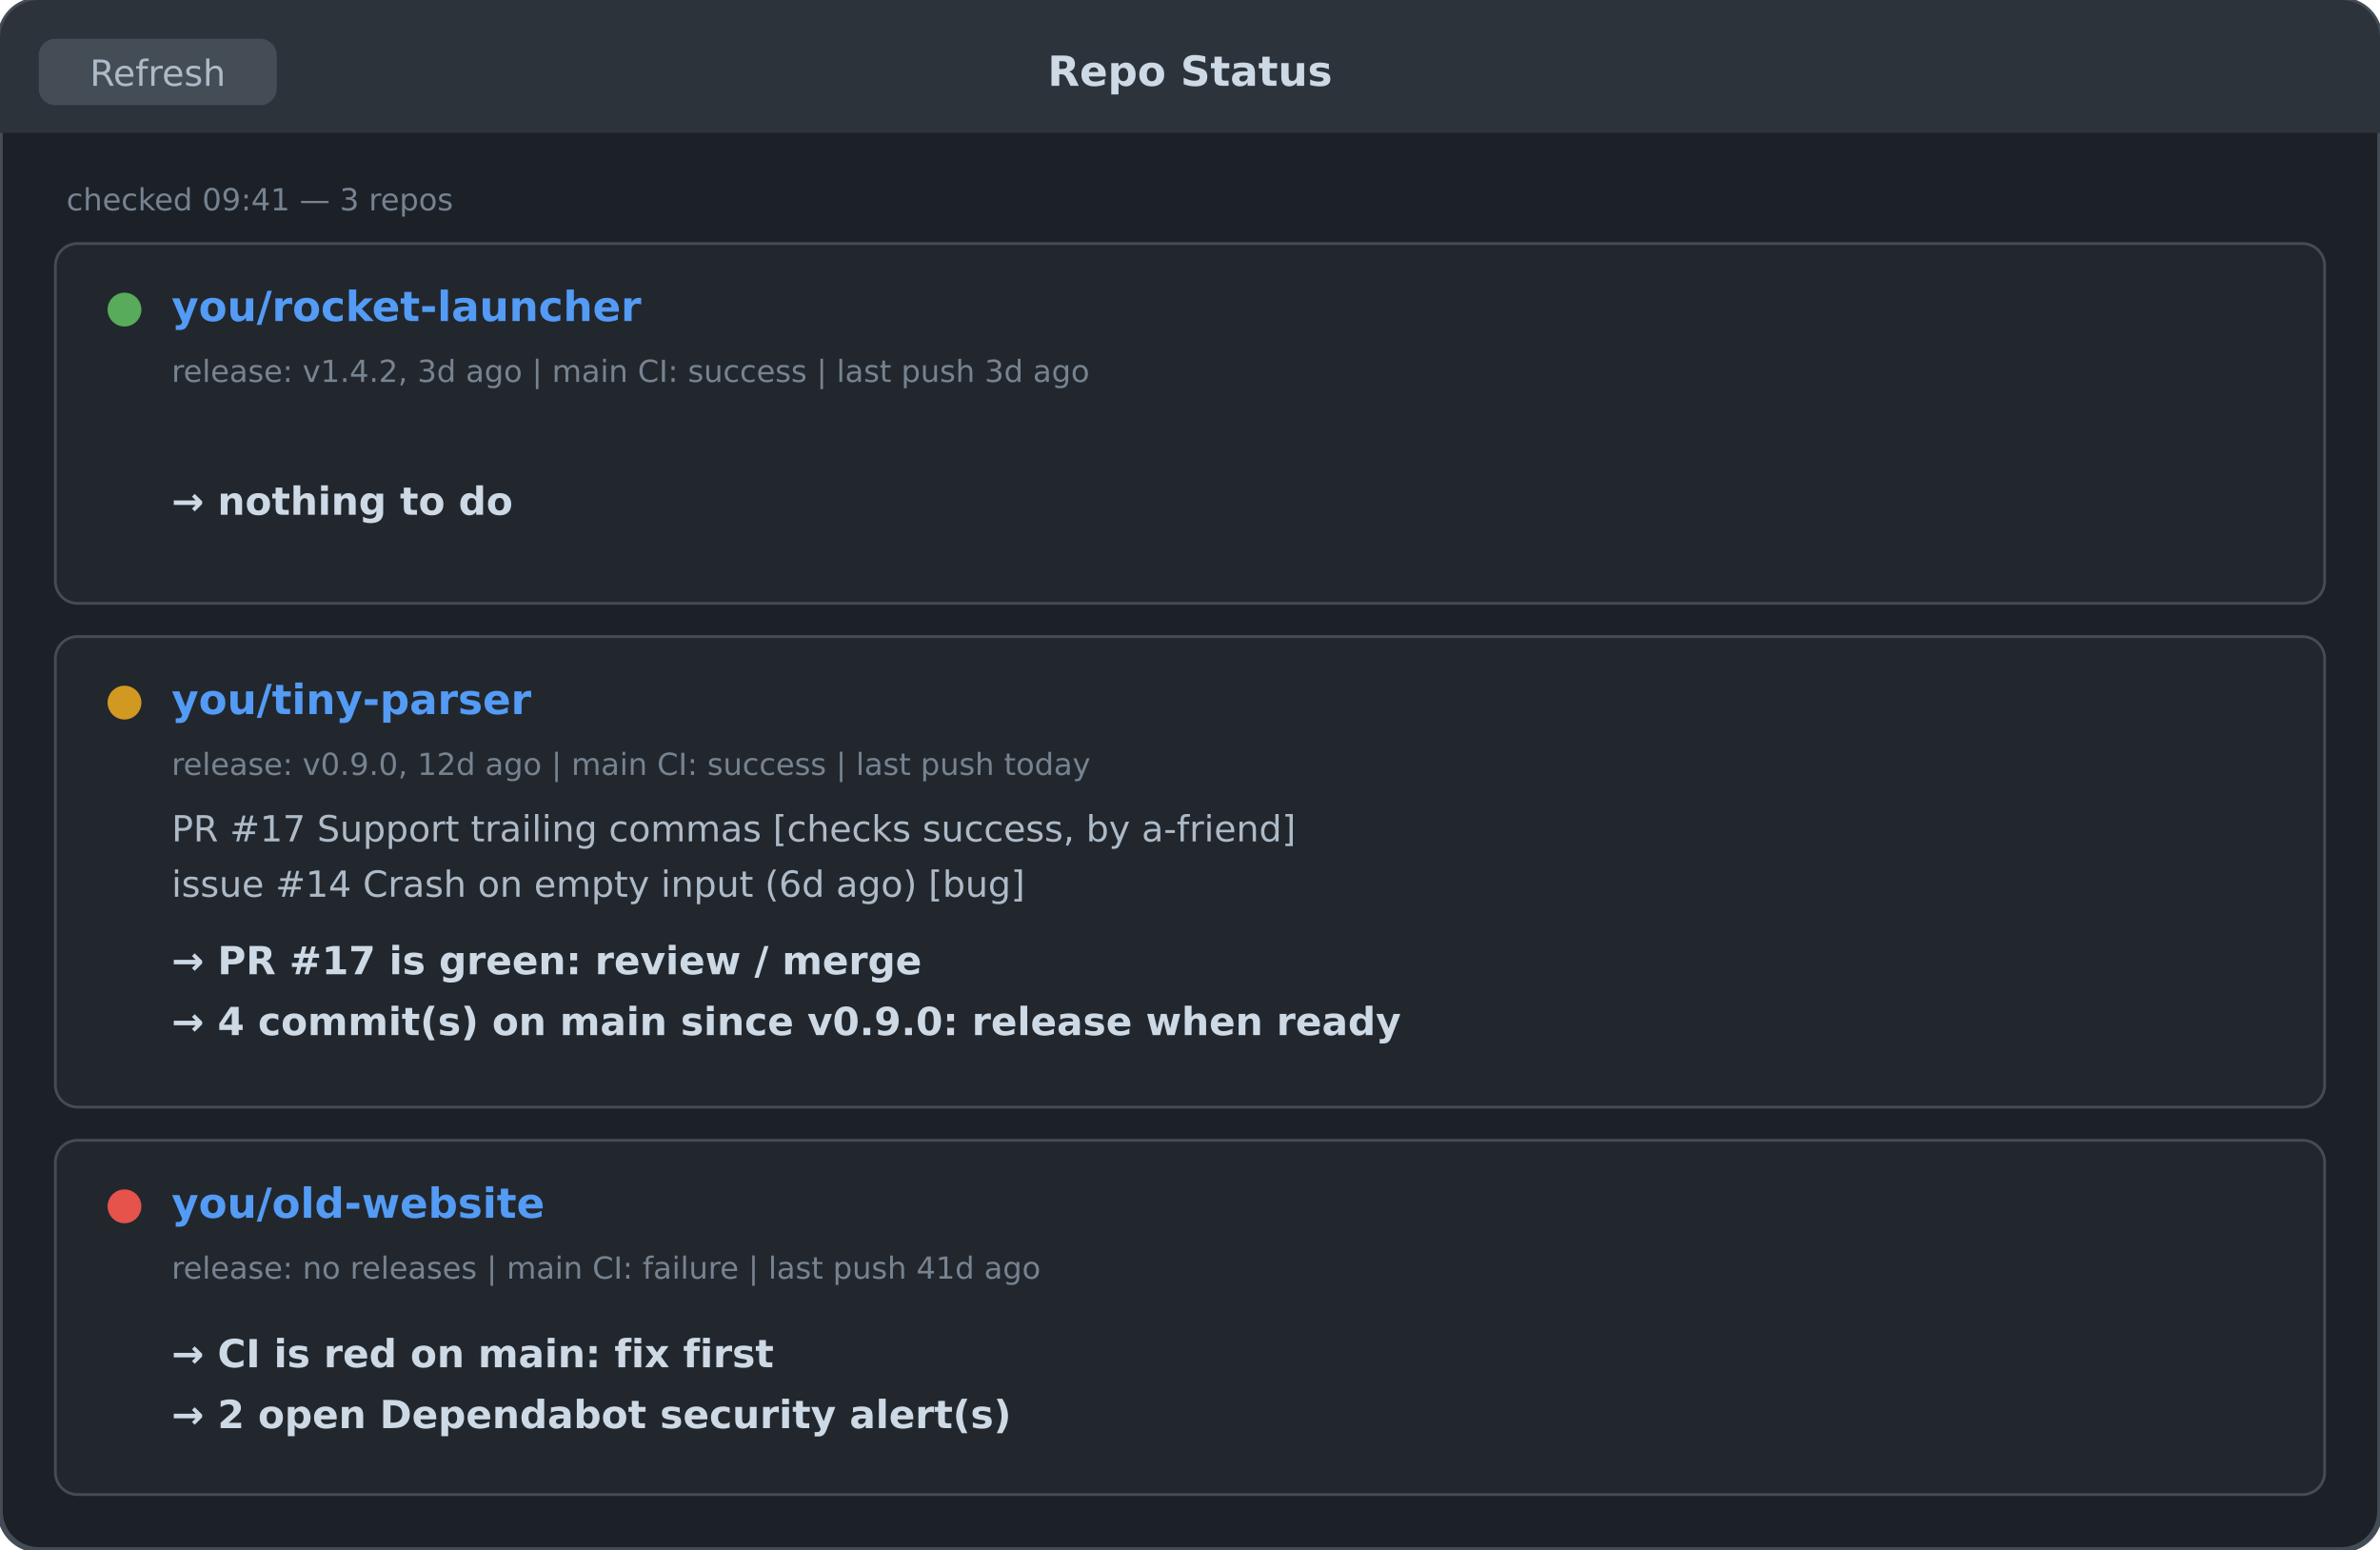
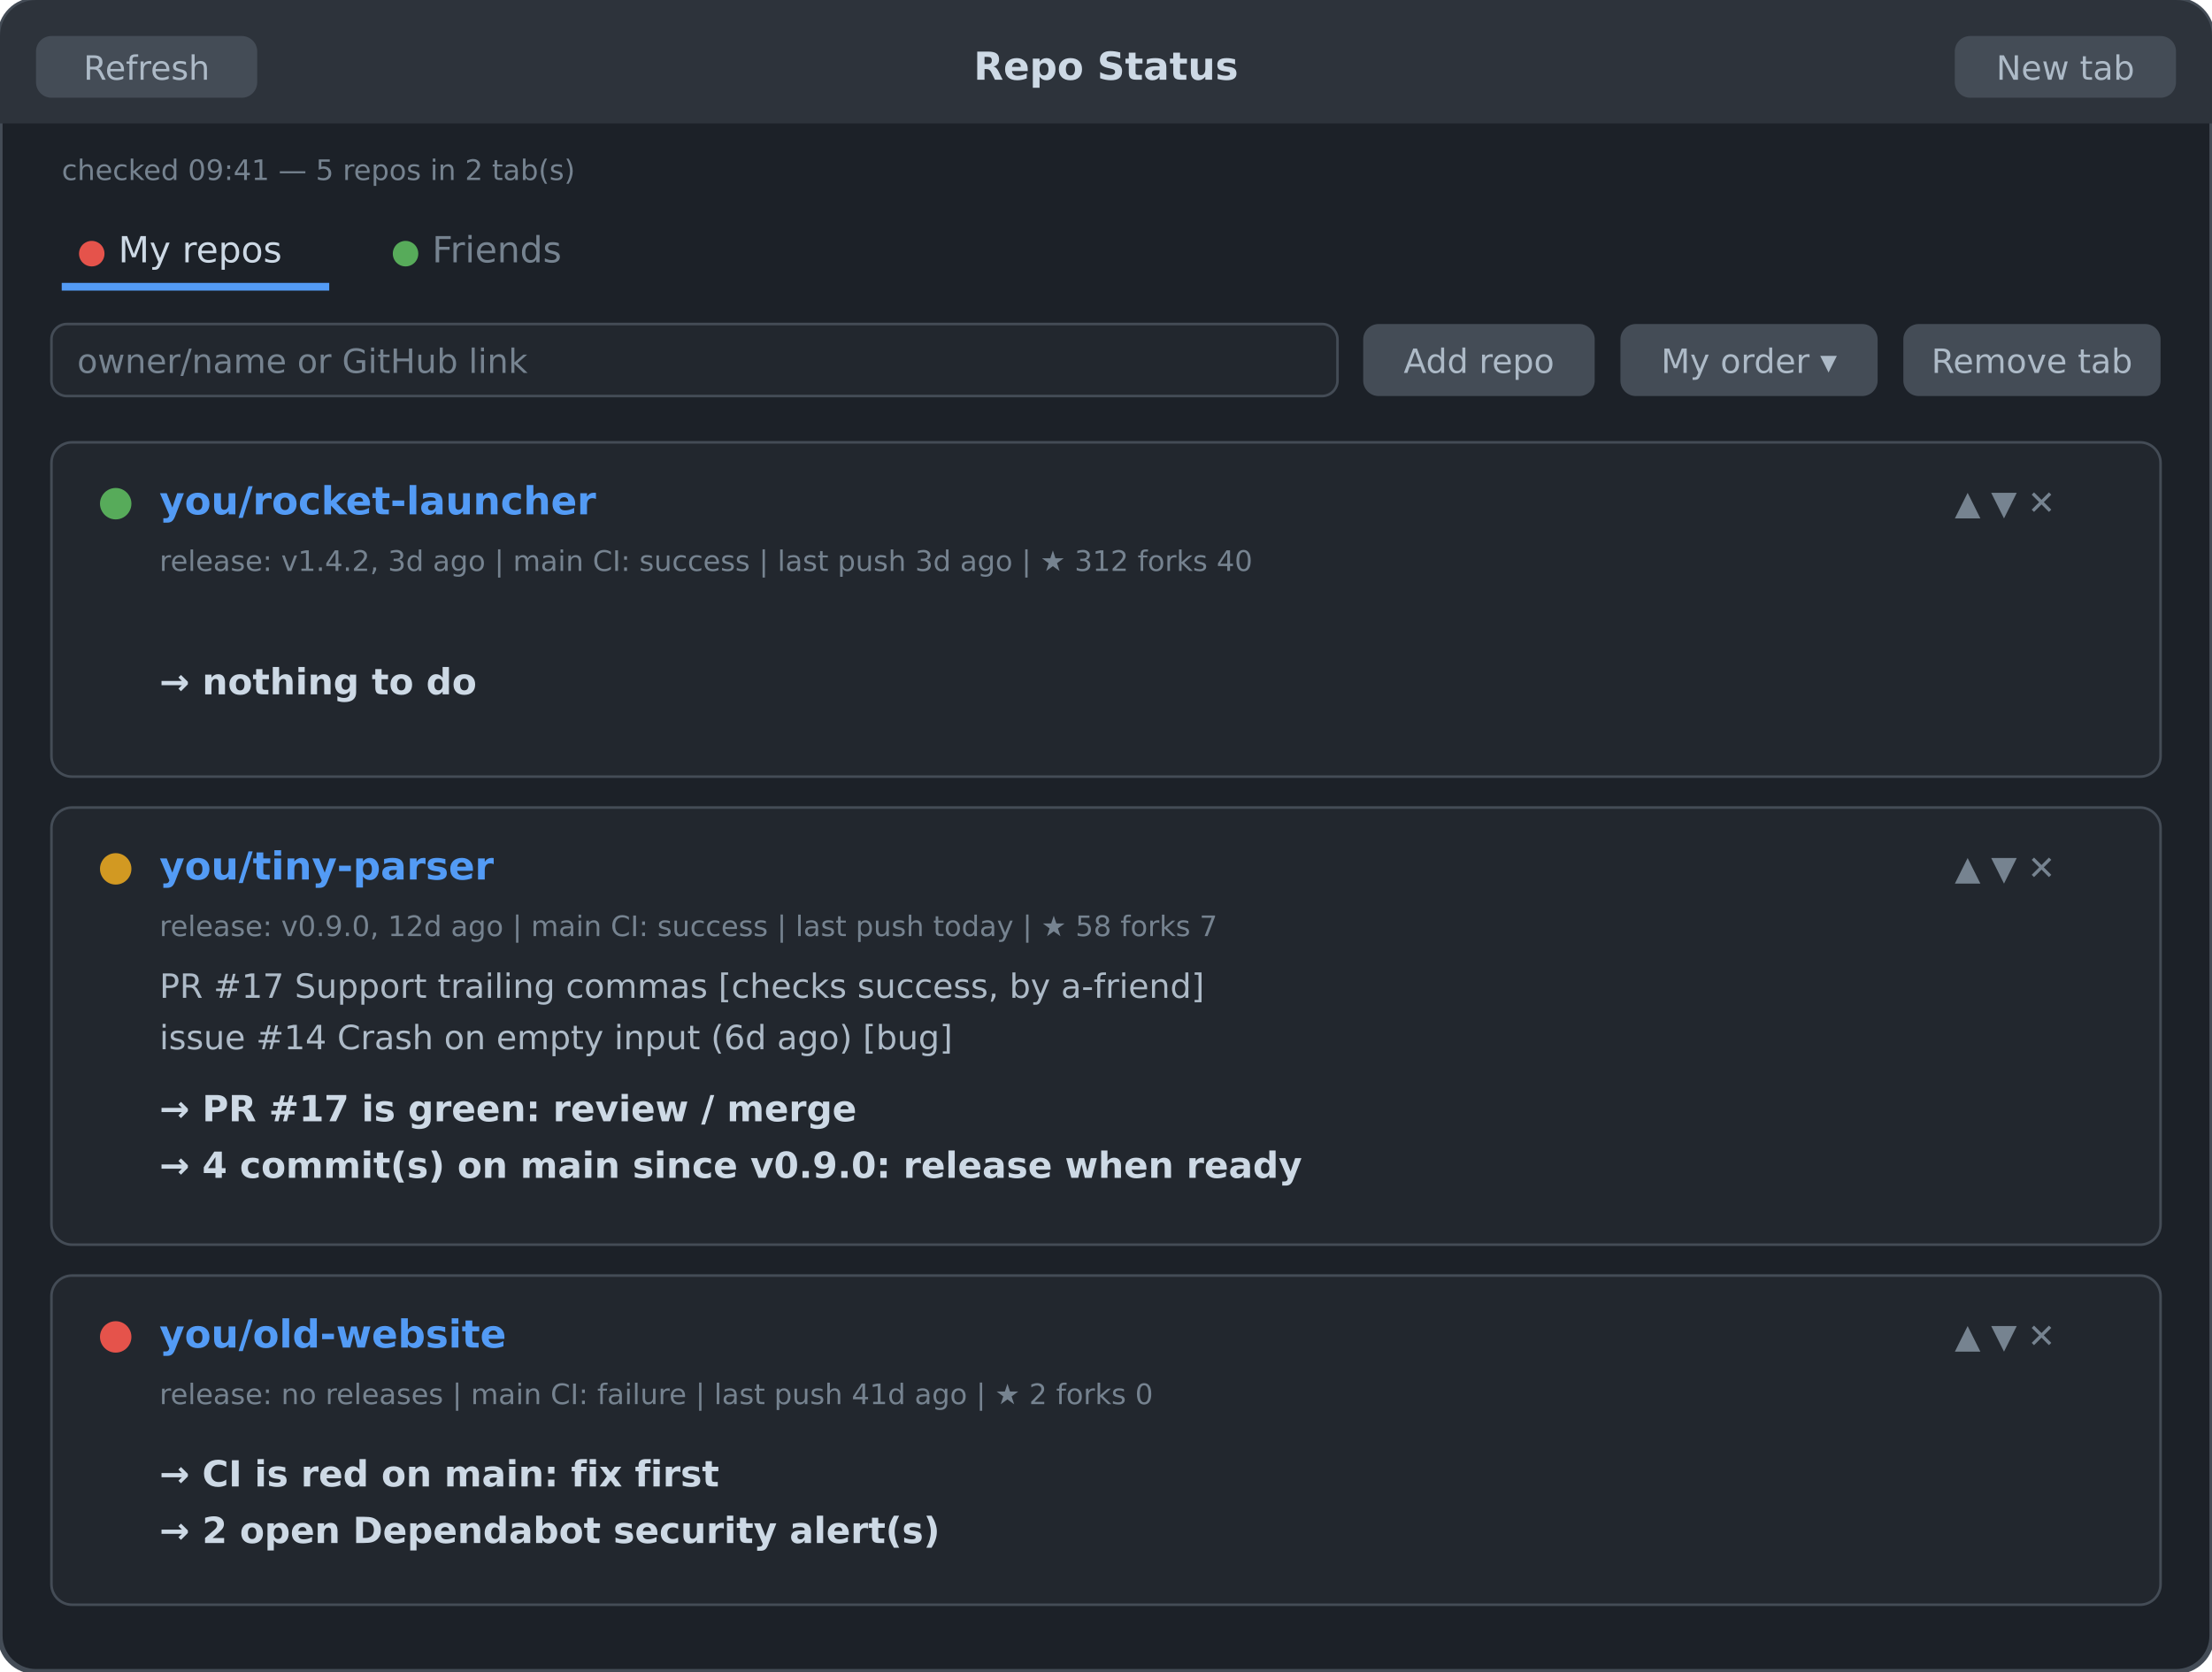
- <svg xmlns="http://www.w3.org/2000/svg" width="860" height="560" viewBox="0 0 860 560" font-family="DejaVu Sans, Verdana, sans-serif">
-   <rect width="860" height="560" rx="14" fill="#1c2128" stroke="#444c56" stroke-width="2" />
+ <svg xmlns="http://www.w3.org/2000/svg" width="860" height="650" viewBox="0 0 860 650" font-family="DejaVu Sans, Verdana, sans-serif">
+   <rect width="860" height="650" rx="14" fill="#1c2128" stroke="#444c56" stroke-width="2" />
  <path d="M0 14a14 14 0 0 1 14-14h832a14 14 0 0 1 14 14v34H0z" fill="#2d333b" />
  <rect x="14" y="14" width="86" height="24" rx="6" fill="#444c56" />
  <text x="57" y="31" font-size="13" fill="#adbac7" text-anchor="middle">Refresh</text>
  <text x="430" y="31" font-size="15" font-weight="bold" fill="#cdd9e5" text-anchor="middle">Repo Status</text>
-   <text x="24" y="76" font-size="11" fill="#768390">checked 09:41 — 3 repos</text>
-   <rect x="20" y="88" width="820" height="130" rx="8" fill="#22272e" stroke="#444c56" />
-   <text x="38" y="116" font-size="16" fill="#57ab5a">●</text>
-   <text x="62" y="116" font-size="15" font-weight="bold" fill="#539bf5">you/rocket-launcher</text>
-   <text x="62" y="138" font-size="11" fill="#768390">release: v1.4.2, 3d ago   |   main CI: success   |   last push 3d ago</text>
-   <text x="62" y="186" font-size="14" font-weight="bold" fill="#cdd9e5">→ nothing to do</text>
-   <rect x="20" y="230" width="820" height="170" rx="8" fill="#22272e" stroke="#444c56" />
-   <text x="38" y="258" font-size="16" fill="#d29922">●</text>
-   <text x="62" y="258" font-size="15" font-weight="bold" fill="#539bf5">you/tiny-parser</text>
-   <text x="62" y="280" font-size="11" fill="#768390">release: v0.9.0, 12d ago   |   main CI: success   |   last push today</text>
-   <text x="62" y="304" font-size="13" fill="#adbac7">   PR #17 Support trailing commas  [checks success, by a-friend]</text>
-   <text x="62" y="324" font-size="13" fill="#adbac7">   issue #14 Crash on empty input  (6d ago) [bug]</text>
-   <text x="62" y="352" font-size="14" font-weight="bold" fill="#cdd9e5">→ PR #17 is green: review / merge</text>
-   <text x="62" y="374" font-size="14" font-weight="bold" fill="#cdd9e5">→ 4 commit(s) on main since v0.9.0: release when ready</text>
-   <rect x="20" y="412" width="820" height="128" rx="8" fill="#22272e" stroke="#444c56" />
-   <text x="38" y="440" font-size="16" fill="#e5534b">●</text>
-   <text x="62" y="440" font-size="15" font-weight="bold" fill="#539bf5">you/old-website</text>
-   <text x="62" y="462" font-size="11" fill="#768390">release: no releases   |   main CI: failure   |   last push 41d ago</text>
-   <text x="62" y="494" font-size="14" font-weight="bold" fill="#cdd9e5">→ CI is red on main: fix first</text>
-   <text x="62" y="516" font-size="14" font-weight="bold" fill="#cdd9e5">→ 2 open Dependabot security alert(s)</text>
+   <rect x="760" y="14" width="86" height="24" rx="6" fill="#444c56" />
+   <text x="803" y="31" font-size="13" fill="#adbac7" text-anchor="middle">New tab</text>
+   <text x="24" y="70" font-size="11" fill="#768390">checked 09:41 — 5 repos in 2 tab(s)</text>
+   <text x="30" y="102" font-size="13" fill="#e5534b">●</text>
+   <text x="46" y="102" font-size="14" fill="#cdd9e5">My repos</text>
+   <rect x="24" y="110" width="104" height="3" fill="#539bf5" />
+   <text x="152" y="102" font-size="13" fill="#57ab5a">●</text>
+   <text x="168" y="102" font-size="14" fill="#768390">Friends</text>
+   <rect x="20" y="126" width="500" height="28" rx="6" fill="#22272e" stroke="#444c56" />
+   <text x="30" y="145" font-size="13" fill="#768390">owner/name or GitHub link</text>
+   <rect x="530" y="126" width="90" height="28" rx="6" fill="#444c56" />
+   <text x="575" y="145" font-size="13" fill="#adbac7" text-anchor="middle">Add repo</text>
+   <rect x="630" y="126" width="100" height="28" rx="6" fill="#444c56" />
+   <text x="680" y="145" font-size="13" fill="#adbac7" text-anchor="middle">My order ▾</text>
+   <rect x="740" y="126" width="100" height="28" rx="6" fill="#444c56" />
+   <text x="790" y="145" font-size="13" fill="#adbac7" text-anchor="middle">Remove tab</text>
+   <g transform="translate(0 84)">
+     <rect x="20" y="88" width="820" height="130" rx="8" fill="#22272e" stroke="#444c56" />
+     <text x="760" y="116" font-size="13" fill="#768390">▲   ▼   ✕</text>
+     <text x="38" y="116" font-size="16" fill="#57ab5a">●</text>
+     <text x="62" y="116" font-size="15" font-weight="bold" fill="#539bf5">you/rocket-launcher</text>
+     <text x="62" y="138" font-size="11" fill="#768390">release: v1.4.2, 3d ago   |   main CI: success   |   last push 3d ago   |   ★ 312  forks 40</text>
+     <text x="62" y="186" font-size="14" font-weight="bold" fill="#cdd9e5">→ nothing to do</text>
+     <rect x="20" y="230" width="820" height="170" rx="8" fill="#22272e" stroke="#444c56" />
+     <text x="760" y="258" font-size="13" fill="#768390">▲   ▼   ✕</text>
+     <text x="38" y="258" font-size="16" fill="#d29922">●</text>
+     <text x="62" y="258" font-size="15" font-weight="bold" fill="#539bf5">you/tiny-parser</text>
+     <text x="62" y="280" font-size="11" fill="#768390">release: v0.9.0, 12d ago   |   main CI: success   |   last push today   |   ★ 58  forks 7</text>
+     <text x="62" y="304" font-size="13" fill="#adbac7">   PR #17 Support trailing commas  [checks success, by a-friend]</text>
+     <text x="62" y="324" font-size="13" fill="#adbac7">   issue #14 Crash on empty input  (6d ago) [bug]</text>
+     <text x="62" y="352" font-size="14" font-weight="bold" fill="#cdd9e5">→ PR #17 is green: review / merge</text>
+     <text x="62" y="374" font-size="14" font-weight="bold" fill="#cdd9e5">→ 4 commit(s) on main since v0.9.0: release when ready</text>
+     <rect x="20" y="412" width="820" height="128" rx="8" fill="#22272e" stroke="#444c56" />
+     <text x="760" y="440" font-size="13" fill="#768390">▲   ▼   ✕</text>
+     <text x="38" y="440" font-size="16" fill="#e5534b">●</text>
+     <text x="62" y="440" font-size="15" font-weight="bold" fill="#539bf5">you/old-website</text>
+     <text x="62" y="462" font-size="11" fill="#768390">release: no releases   |   main CI: failure   |   last push 41d ago   |   ★ 2  forks 0</text>
+     <text x="62" y="494" font-size="14" font-weight="bold" fill="#cdd9e5">→ CI is red on main: fix first</text>
+     <text x="62" y="516" font-size="14" font-weight="bold" fill="#cdd9e5">→ 2 open Dependabot security alert(s)</text>
+   </g>
</svg>
